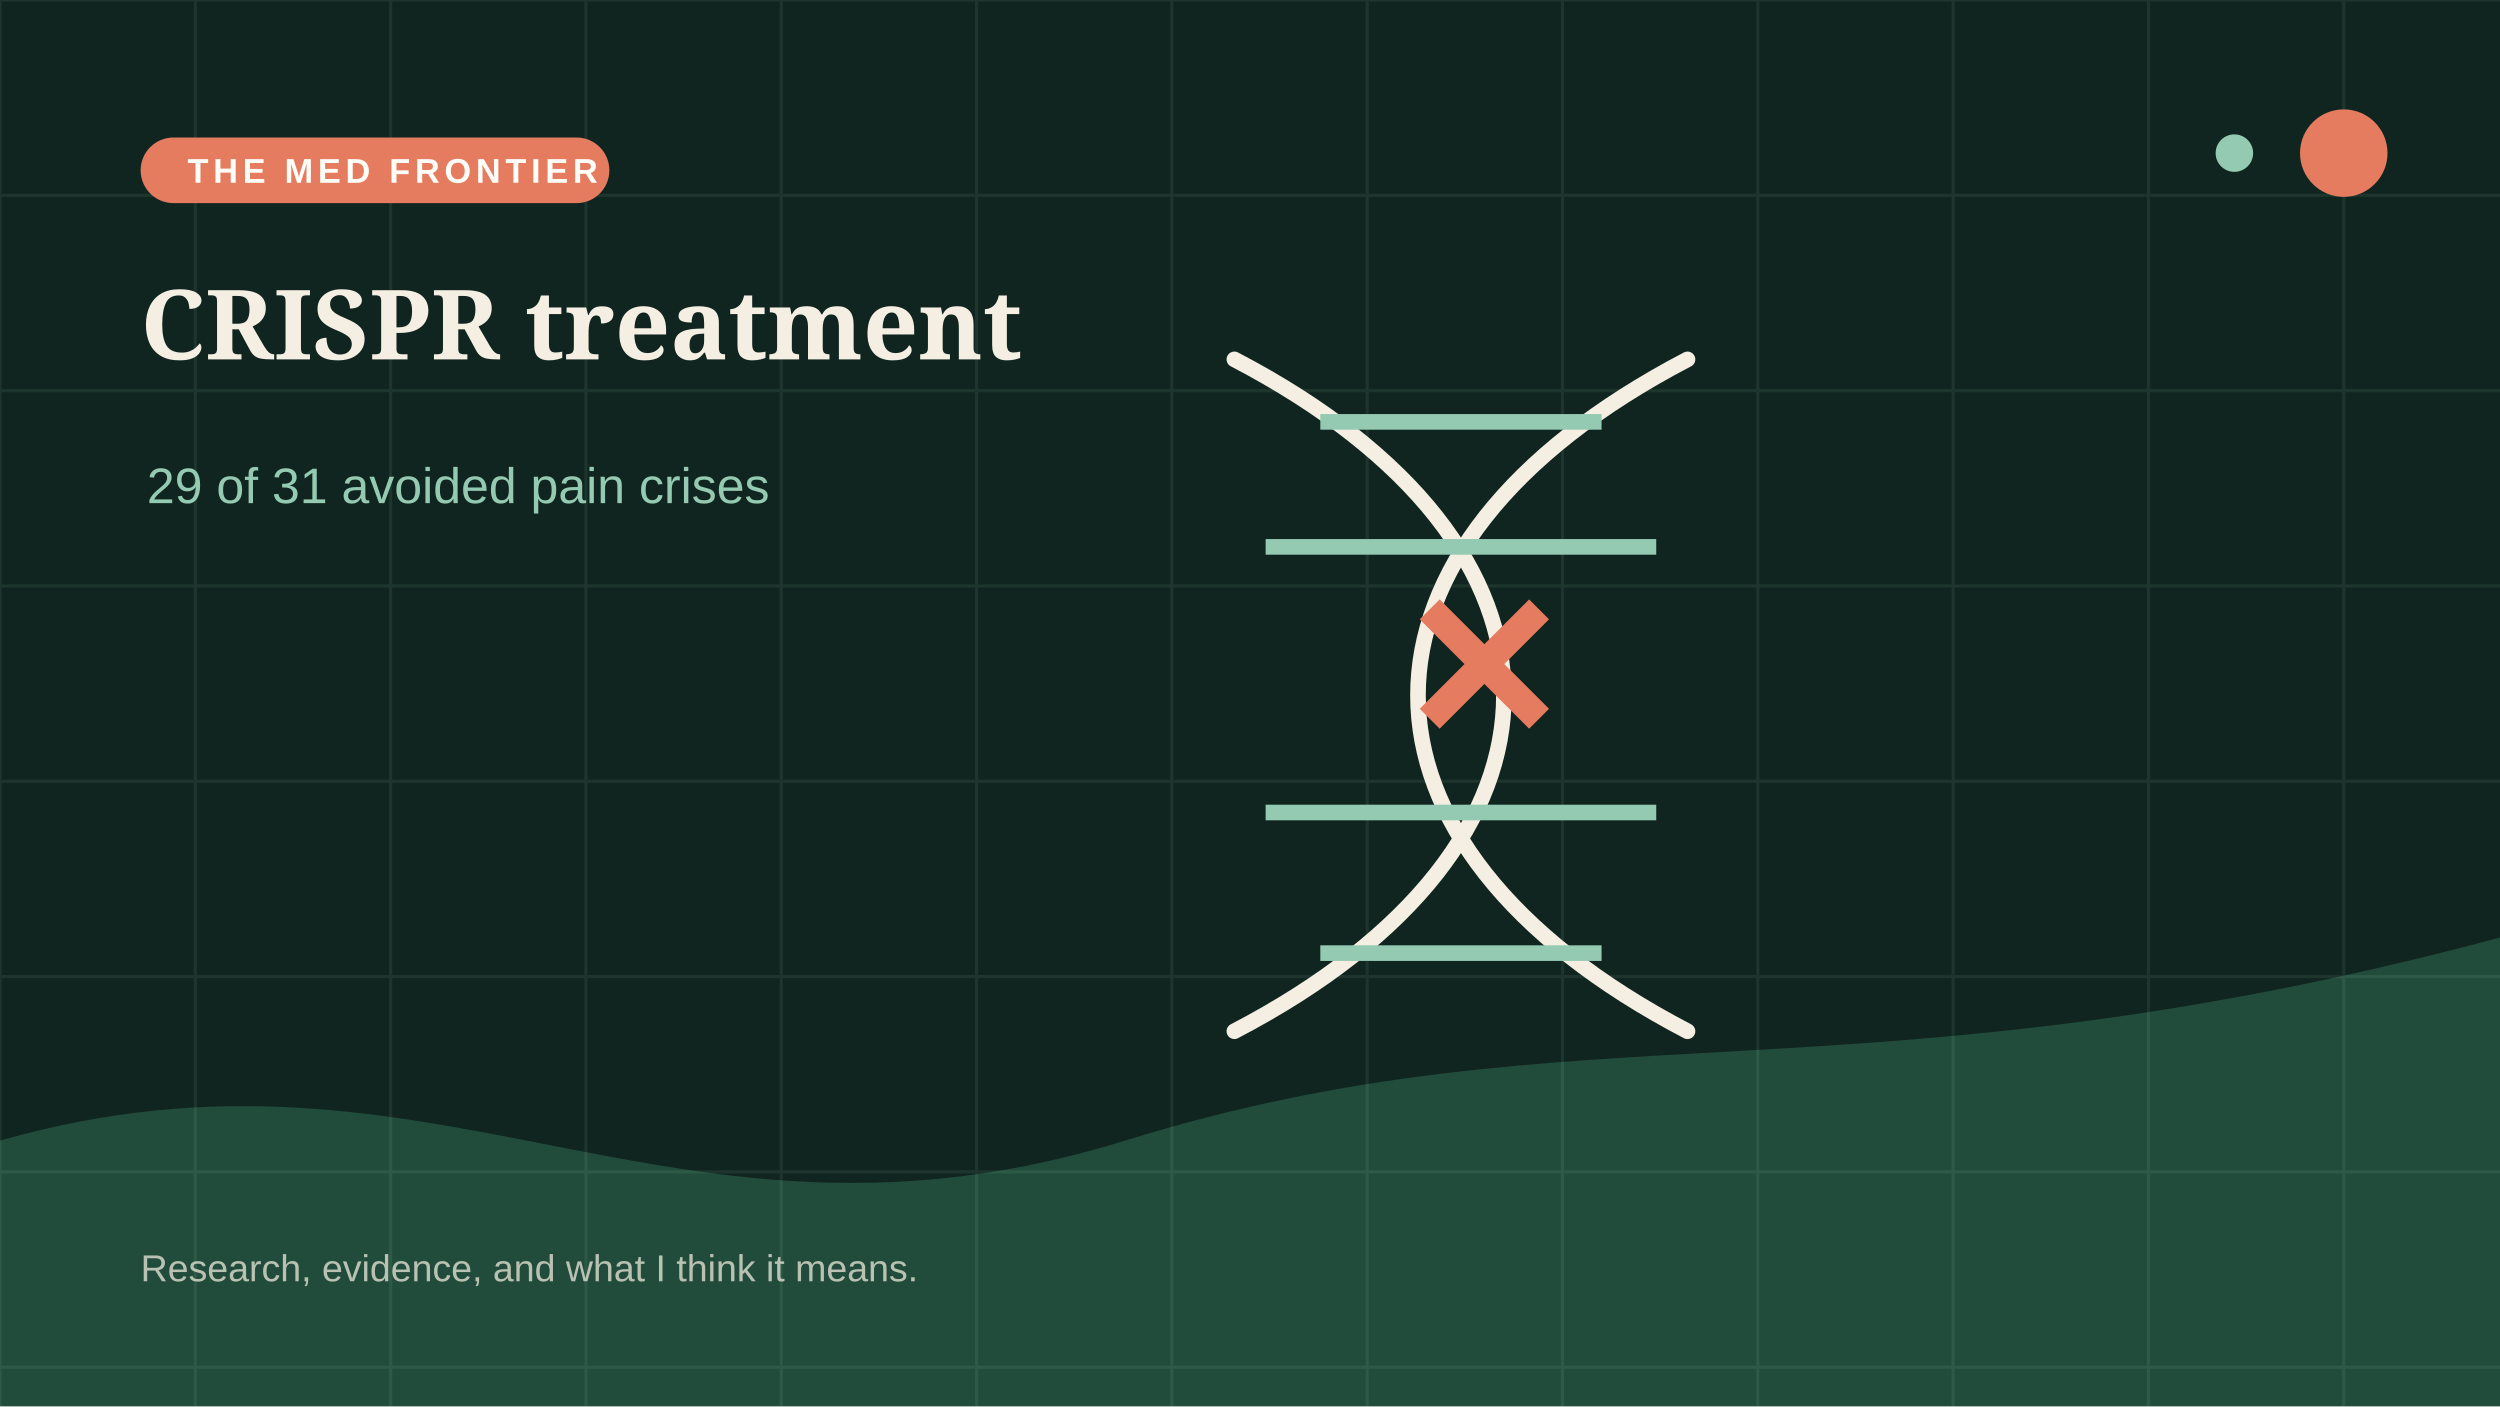
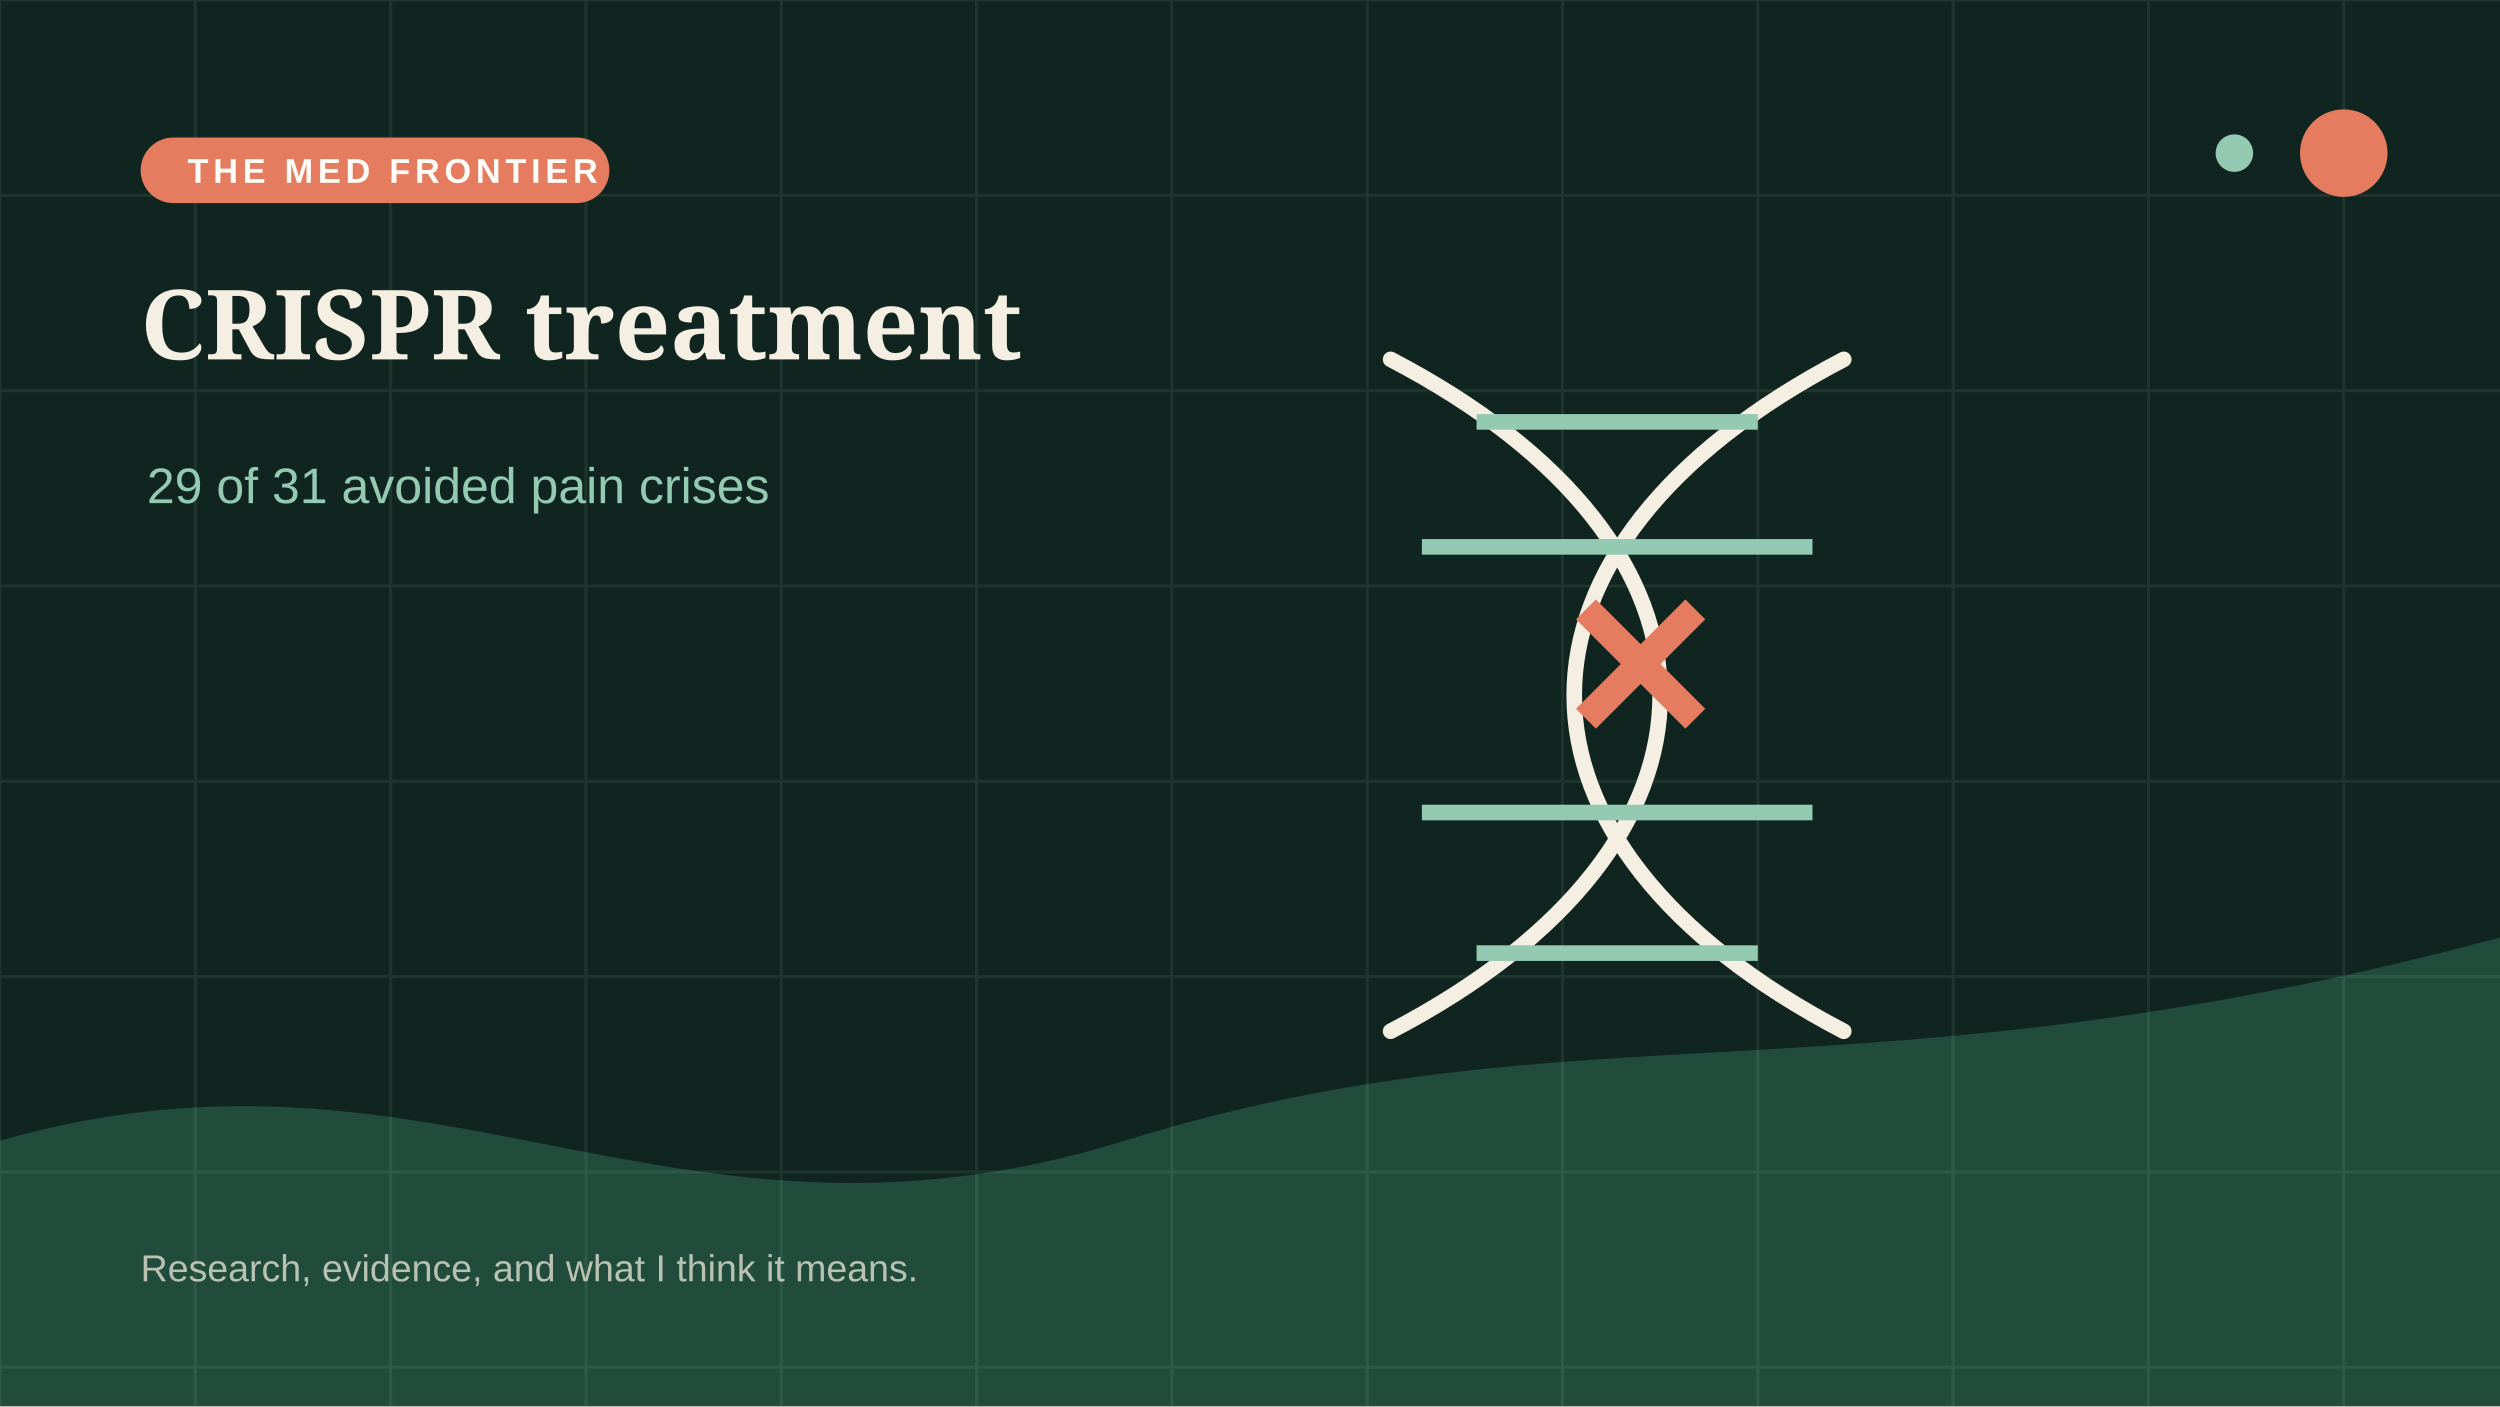
<svg xmlns="http://www.w3.org/2000/svg" width="1600" height="900" viewBox="0 0 1600 900" role="img" aria-labelledby="title desc">
  <rect width="1600" height="900" fill="#10251f" />
  <path d="M0 730C280 650 430 820 720 730s470-20 880-130v300H0z" fill="#2f6b52" opacity=".55" />
  <g opacity=".10" stroke="#94c9b2" stroke-width="2">
    <path d="M0 0v900" />
    <path d="M125 0v900" />
    <path d="M250 0v900" />
    <path d="M375 0v900" />
    <path d="M500 0v900" />
    <path d="M625 0v900" />
    <path d="M750 0v900" />
    <path d="M875 0v900" />
    <path d="M1000 0v900" />
    <path d="M1125 0v900" />
    <path d="M1250 0v900" />
    <path d="M1375 0v900" />
    <path d="M1500 0v900" />
    <path d="M1625 0v900" />
    <path d="M0 0h1600" />
    <path d="M0 125h1600" />
    <path d="M0 250h1600" />
    <path d="M0 375h1600" />
    <path d="M0 500h1600" />
    <path d="M0 625h1600" />
    <path d="M0 750h1600" />
    <path d="M0 875h1600" />
  </g>
  <rect x="90" y="88" width="300" height="42" rx="21" fill="#e57b5f" />
  <text x="120" y="117" fill="#fffdf7" font-family="Arial,Helvetica,sans-serif" font-size="22" font-weight="700" letter-spacing="3">THE MED FRONTIER</text>
  <text x="90" y="230" fill="#f4efe2" font-family="Georgia,serif" font-size="62" font-weight="700">
    <tspan x="90" dy="0">CRISPR treatment</tspan>
  </text>
  <text x="94" y="322" fill="#94c9b2" font-family="Arial,Helvetica,sans-serif" font-size="32">29 of 31 avoided pain crises</text>
-   <g transform="translate(0 0)">
+   <g transform="translate(100 0)">
    <path d="M790 230c230 120 230 310 0 430M1080 230c-230 120-230 310 0 430" stroke="#f4efe2" stroke-width="10" stroke-linecap="round" stroke-linejoin="round" fill="none" />
    <path d="M845 270h180M810 350h250M810 520h250M845 610h180" stroke="#94c9b2" stroke-width="10" />
    <path d="M915 390l70 70M985 390l-70 70" stroke="#e57b5f" stroke-width="18" />
  </g>
  <text x="90" y="820" fill="#f4efe2" opacity=".72" font-family="Arial,Helvetica,sans-serif" font-size="24">Research, evidence, and what I think it means.</text>
  <circle cx="1500" cy="98" r="28" fill="#e57b5f" />
  <circle cx="1430" cy="98" r="12" fill="#94c9b2" />
</svg>
